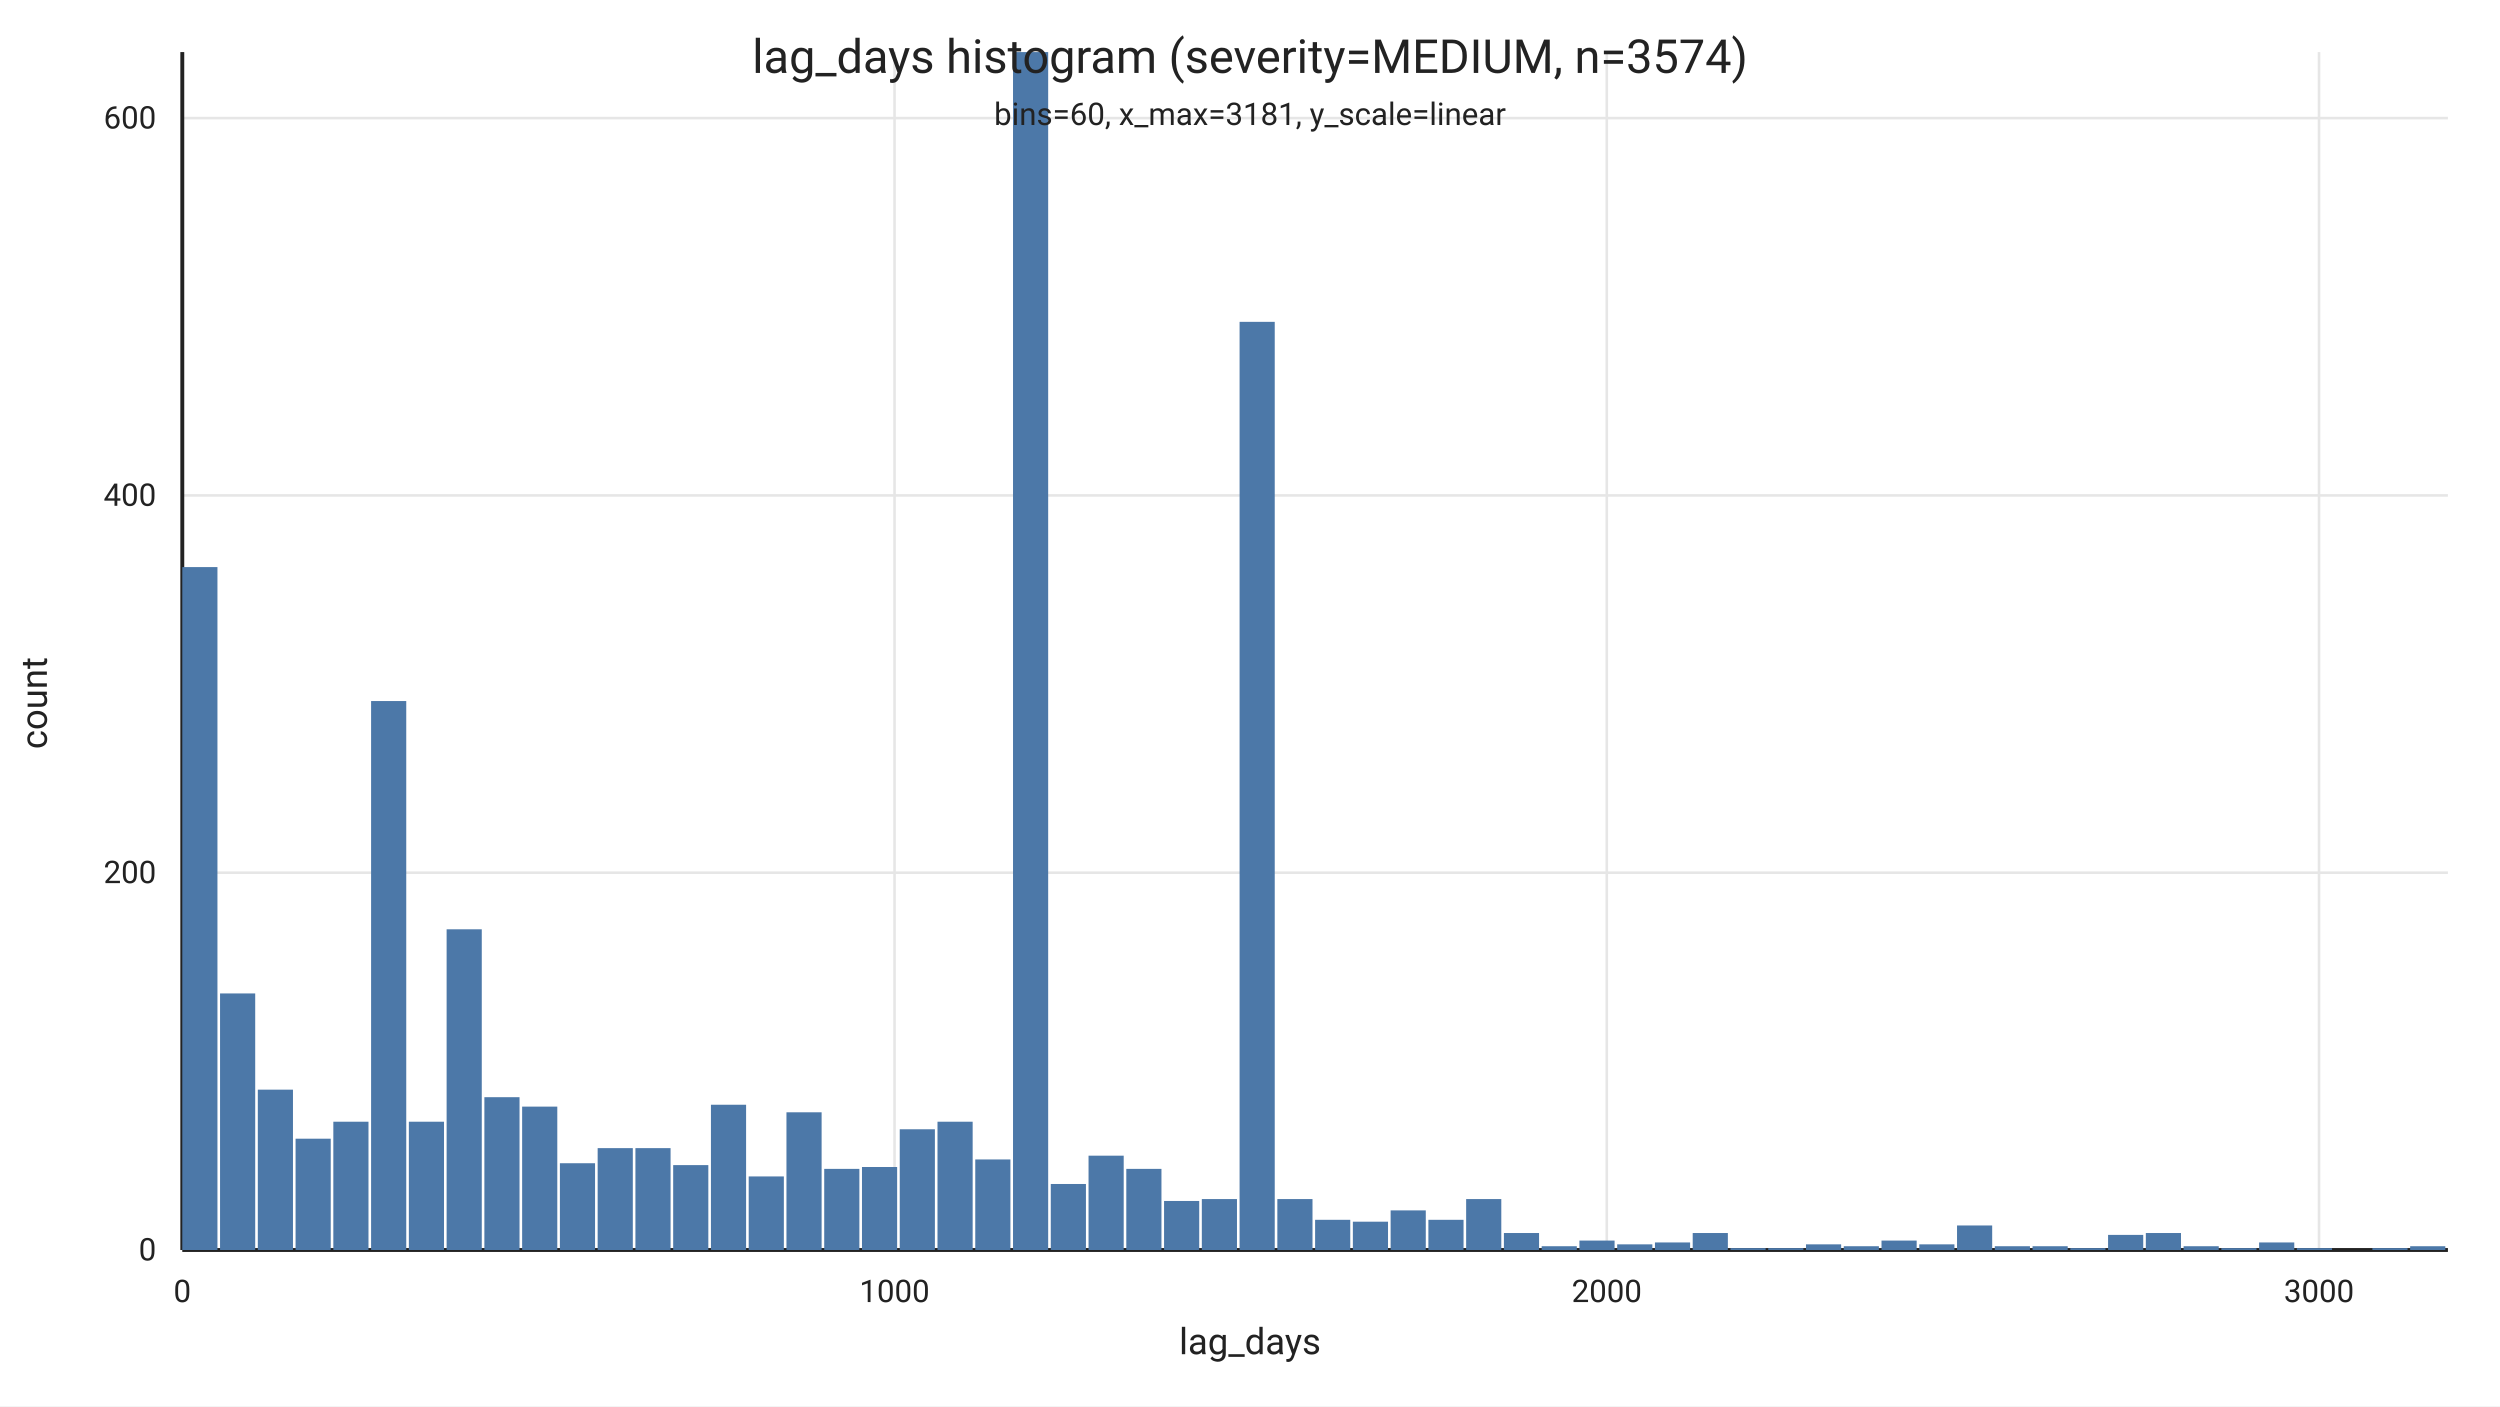
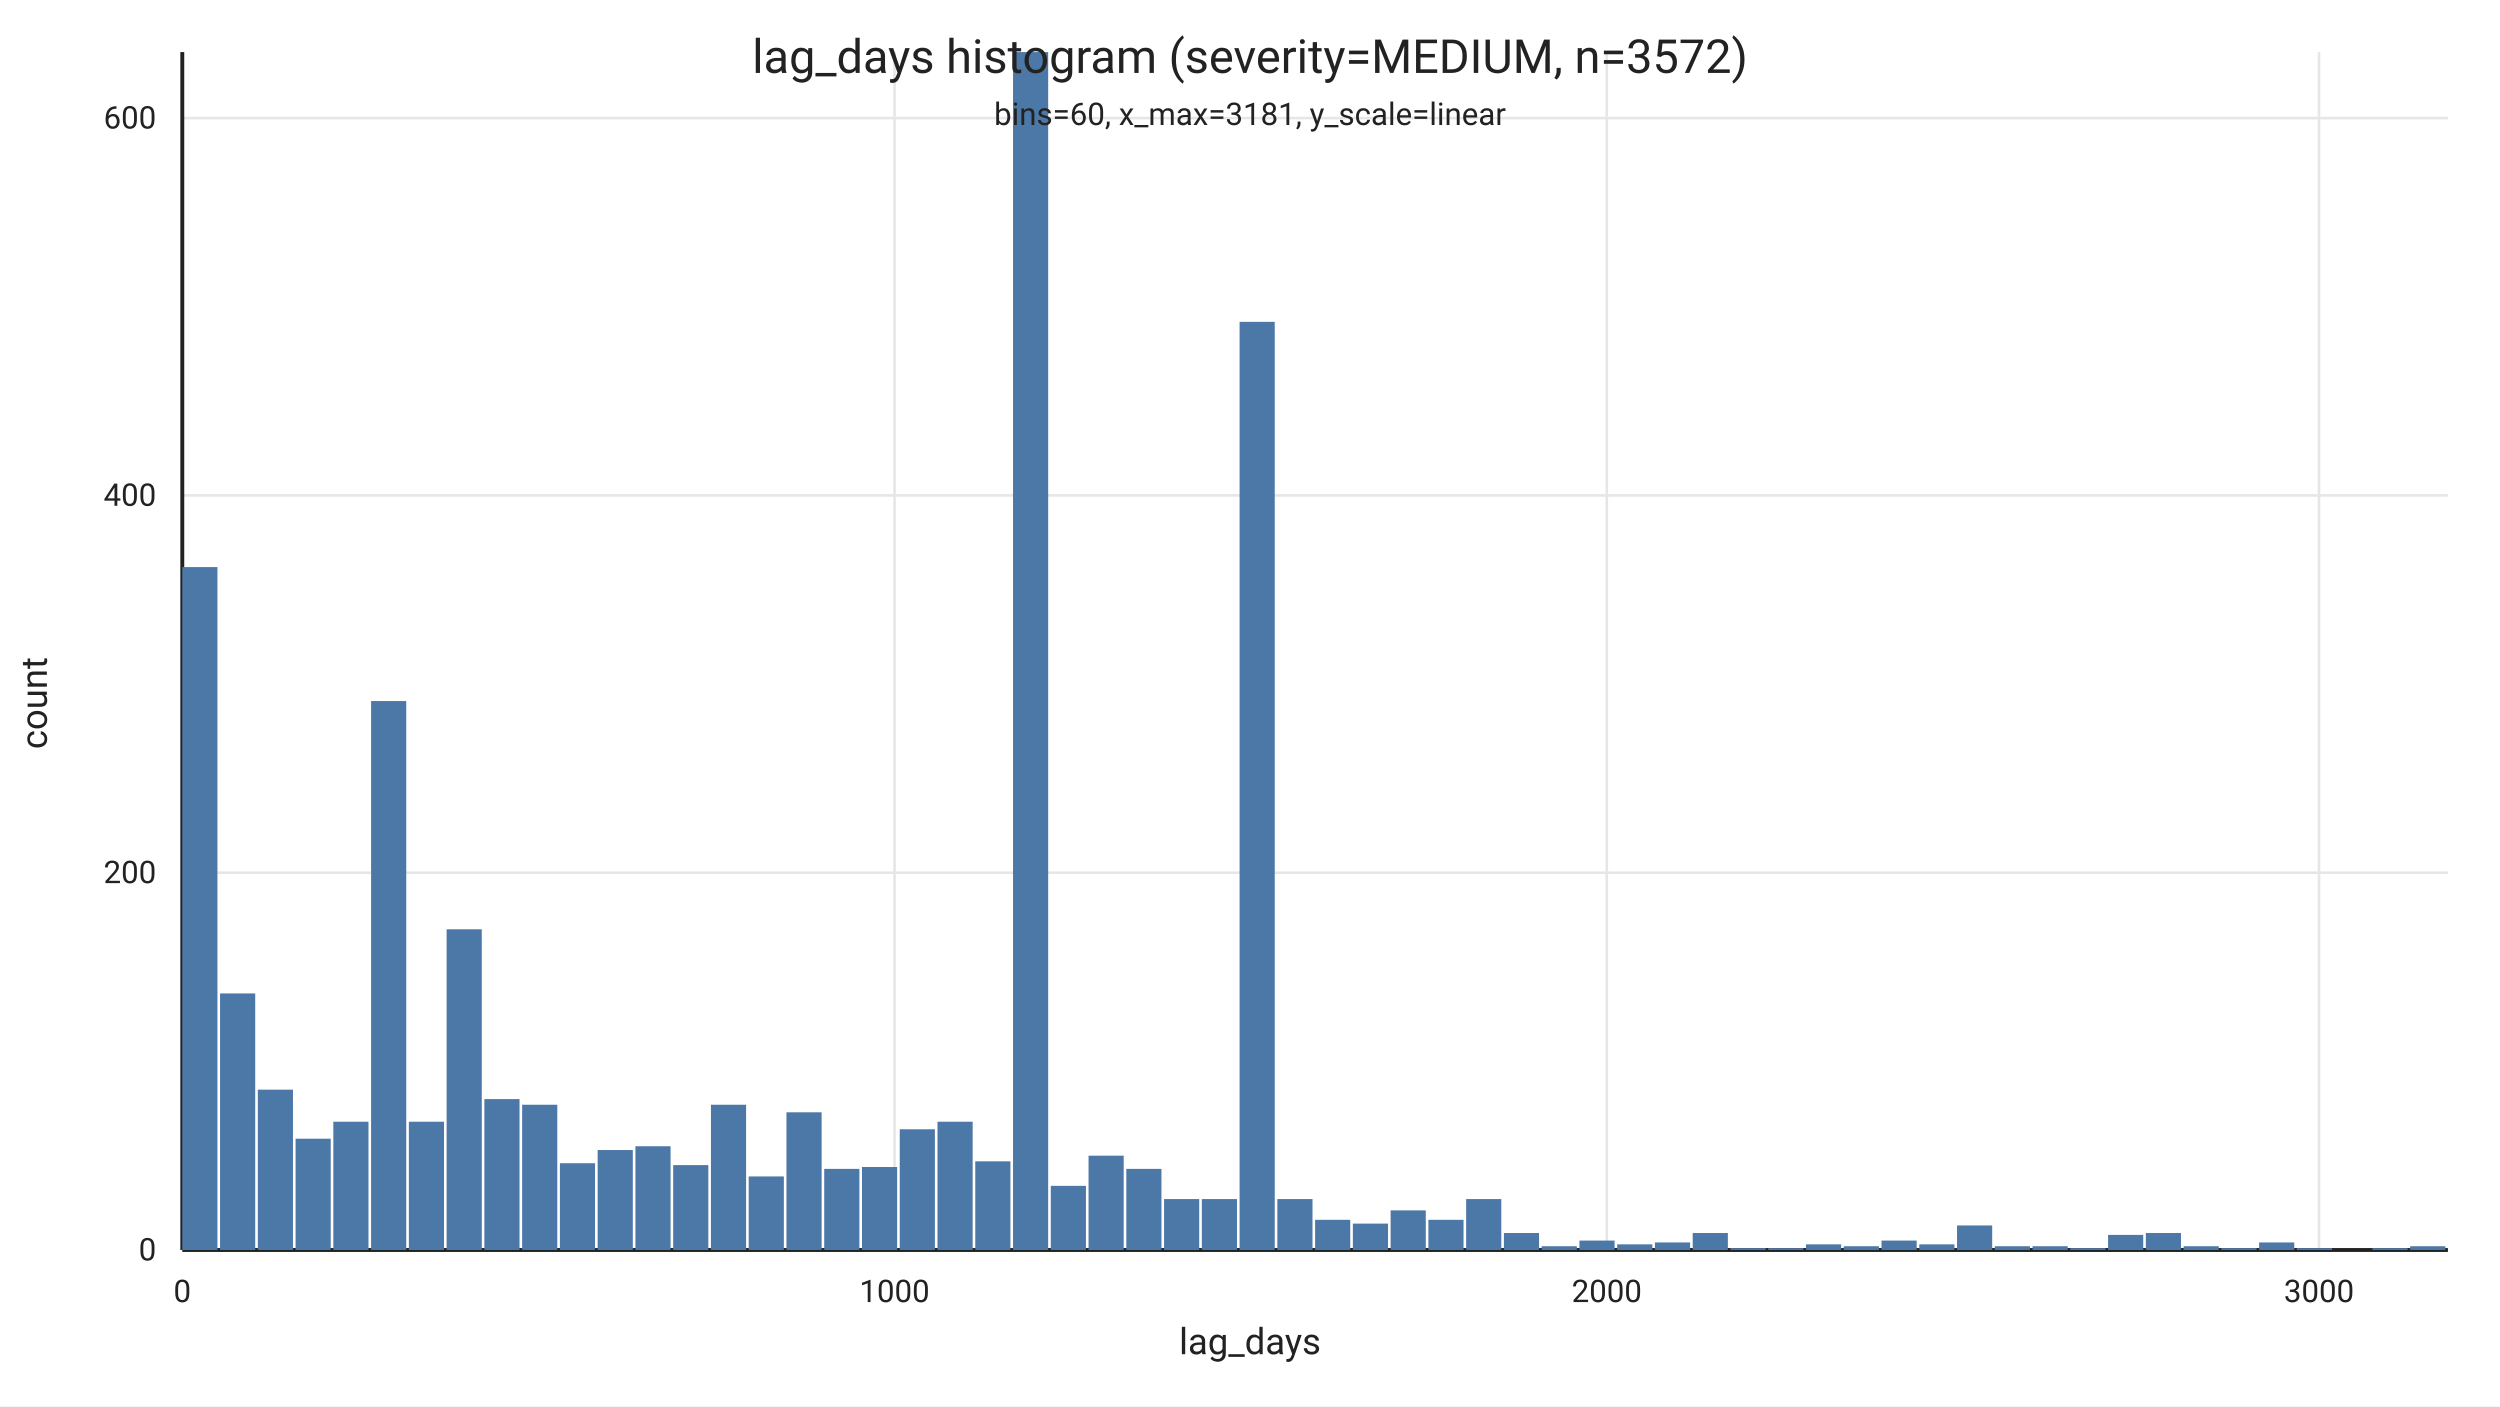
<svg xmlns="http://www.w3.org/2000/svg" width="960" height="540" viewBox="0 0 960 540">
  <rect x="0" y="0" width="960" height="540" fill="white" />
  <line x1="70" y1="480.00" x2="940" y2="480.00" stroke="#E6E6E6" stroke-width="1" />
  <text x="60" y="484.00" text-anchor="end" font-family="system-ui, -apple-system, Segoe UI, Roboto, Helvetica, Arial, sans-serif" font-size="12" fill="#222222">0</text>
  <line x1="70" y1="335.12" x2="940" y2="335.12" stroke="#E6E6E6" stroke-width="1" />
  <text x="60" y="339.12" text-anchor="end" font-family="system-ui, -apple-system, Segoe UI, Roboto, Helvetica, Arial, sans-serif" font-size="12" fill="#222222">200</text>
  <line x1="70" y1="190.24" x2="940" y2="190.24" stroke="#E6E6E6" stroke-width="1" />
  <text x="60" y="194.24" text-anchor="end" font-family="system-ui, -apple-system, Segoe UI, Roboto, Helvetica, Arial, sans-serif" font-size="12" fill="#222222">400</text>
  <line x1="70" y1="45.35" x2="940" y2="45.35" stroke="#E6E6E6" stroke-width="1" />
  <text x="60" y="49.35" text-anchor="end" font-family="system-ui, -apple-system, Segoe UI, Roboto, Helvetica, Arial, sans-serif" font-size="12" fill="#222222">600</text>
  <line x1="70" y1="-99.53" x2="940" y2="-99.53" stroke="#E6E6E6" stroke-width="1" />
  <text x="60" y="-95.53" text-anchor="end" font-family="system-ui, -apple-system, Segoe UI, Roboto, Helvetica, Arial, sans-serif" font-size="12" fill="#222222">800</text>
  <line x1="70.00" y1="20" x2="70.00" y2="480" stroke="#E6E6E6" stroke-width="1" />
  <text x="70.00" y="500" text-anchor="middle" font-family="system-ui, -apple-system, Segoe UI, Roboto, Helvetica, Arial, sans-serif" font-size="12" fill="#222222">0</text>
  <line x1="343.50" y1="20" x2="343.50" y2="480" stroke="#E6E6E6" stroke-width="1" />
  <text x="343.50" y="500" text-anchor="middle" font-family="system-ui, -apple-system, Segoe UI, Roboto, Helvetica, Arial, sans-serif" font-size="12" fill="#222222">1000</text>
  <line x1="617.00" y1="20" x2="617.00" y2="480" stroke="#E6E6E6" stroke-width="1" />
  <text x="617.00" y="500" text-anchor="middle" font-family="system-ui, -apple-system, Segoe UI, Roboto, Helvetica, Arial, sans-serif" font-size="12" fill="#222222">2000</text>
  <line x1="890.50" y1="20" x2="890.50" y2="480" stroke="#E6E6E6" stroke-width="1" />
  <text x="890.50" y="500" text-anchor="middle" font-family="system-ui, -apple-system, Segoe UI, Roboto, Helvetica, Arial, sans-serif" font-size="12" fill="#222222">3000</text>
  <line x1="1164.00" y1="20" x2="1164.00" y2="480" stroke="#E6E6E6" stroke-width="1" />
  <text x="1164.00" y="500" text-anchor="middle" font-family="system-ui, -apple-system, Segoe UI, Roboto, Helvetica, Arial, sans-serif" font-size="12" fill="#222222">4000</text>
  <line x1="70" y1="480" x2="940" y2="480" stroke="#222222" stroke-width="1.5" />
  <line x1="70" y1="20" x2="70" y2="480" stroke="#222222" stroke-width="1.5" />
  <rect x="70.00" y="217.76" width="13.50" height="262.24" fill="#4C78A8" />
  <rect x="84.50" y="381.48" width="13.50" height="98.52" fill="#4C78A8" />
  <rect x="99.00" y="418.43" width="13.50" height="61.57" fill="#4C78A8" />
  <rect x="113.50" y="437.26" width="13.50" height="42.74" fill="#4C78A8" />
  <rect x="128.00" y="430.74" width="13.50" height="49.26" fill="#4C78A8" />
  <rect x="142.50" y="269.20" width="13.50" height="210.80" fill="#4C78A8" />
  <rect x="157.00" y="430.74" width="13.50" height="49.26" fill="#4C78A8" />
  <rect x="171.50" y="356.85" width="13.50" height="123.15" fill="#4C78A8" />
-   <rect x="186.00" y="421.32" width="13.50" height="58.68" fill="#4C78A8" />
-   <rect x="200.50" y="424.94" width="13.50" height="55.06" fill="#4C78A8" />
+   <rect x="186.00" y="422.05" width="13.50" height="57.95" fill="#4C78A8" />
+   <rect x="200.50" y="424.22" width="13.50" height="55.78" fill="#4C78A8" />
  <rect x="215.00" y="446.68" width="13.50" height="33.32" fill="#4C78A8" />
-   <rect x="229.50" y="440.88" width="13.50" height="39.12" fill="#4C78A8" />
-   <rect x="244.00" y="440.88" width="13.50" height="39.12" fill="#4C78A8" />
+   <rect x="229.50" y="441.61" width="13.50" height="38.39" fill="#4C78A8" />
+   <rect x="244.00" y="440.16" width="13.50" height="39.84" fill="#4C78A8" />
  <rect x="258.50" y="447.40" width="13.50" height="32.60" fill="#4C78A8" />
  <rect x="273.00" y="424.22" width="13.50" height="55.78" fill="#4C78A8" />
  <rect x="287.50" y="451.75" width="13.50" height="28.25" fill="#4C78A8" />
  <rect x="302.00" y="427.12" width="13.50" height="52.88" fill="#4C78A8" />
  <rect x="316.50" y="448.85" width="13.50" height="31.15" fill="#4C78A8" />
  <rect x="331.00" y="448.13" width="13.50" height="31.87" fill="#4C78A8" />
  <rect x="345.50" y="433.64" width="13.50" height="46.36" fill="#4C78A8" />
  <rect x="360.00" y="430.74" width="13.50" height="49.26" fill="#4C78A8" />
-   <rect x="374.50" y="445.23" width="13.50" height="34.77" fill="#4C78A8" />
+   <rect x="374.50" y="445.95" width="13.50" height="34.05" fill="#4C78A8" />
  <rect x="389.00" y="20.00" width="13.50" height="460.00" fill="#4C78A8" />
-   <rect x="403.50" y="454.65" width="13.50" height="25.35" fill="#4C78A8" />
+   <rect x="403.50" y="455.37" width="13.50" height="24.63" fill="#4C78A8" />
  <rect x="418.00" y="443.78" width="13.50" height="36.22" fill="#4C78A8" />
  <rect x="432.50" y="448.85" width="13.50" height="31.15" fill="#4C78A8" />
-   <rect x="447.00" y="461.17" width="13.50" height="18.83" fill="#4C78A8" />
+   <rect x="447.00" y="460.44" width="13.50" height="19.56" fill="#4C78A8" />
  <rect x="461.50" y="460.44" width="13.50" height="19.56" fill="#4C78A8" />
  <rect x="476.00" y="123.59" width="13.50" height="356.41" fill="#4C78A8" />
  <rect x="490.50" y="460.44" width="13.50" height="19.56" fill="#4C78A8" />
  <rect x="505.00" y="468.41" width="13.50" height="11.59" fill="#4C78A8" />
-   <rect x="519.50" y="469.13" width="13.50" height="10.87" fill="#4C78A8" />
+   <rect x="519.50" y="469.86" width="13.50" height="10.14" fill="#4C78A8" />
  <rect x="534.00" y="464.79" width="13.50" height="15.21" fill="#4C78A8" />
  <rect x="548.50" y="468.41" width="13.50" height="11.59" fill="#4C78A8" />
  <rect x="563.00" y="460.44" width="13.50" height="19.56" fill="#4C78A8" />
  <rect x="577.50" y="473.48" width="13.50" height="6.52" fill="#4C78A8" />
  <rect x="592.00" y="478.55" width="13.50" height="1.45" fill="#4C78A8" />
  <rect x="606.50" y="476.38" width="13.50" height="3.62" fill="#4C78A8" />
  <rect x="621.00" y="477.83" width="13.50" height="2.17" fill="#4C78A8" />
  <rect x="635.50" y="477.10" width="13.50" height="2.90" fill="#4C78A8" />
  <rect x="650.00" y="473.48" width="13.50" height="6.52" fill="#4C78A8" />
  <rect x="664.50" y="479.28" width="13.50" height="0.72" fill="#4C78A8" />
  <rect x="679.00" y="479.28" width="13.50" height="0.72" fill="#4C78A8" />
  <rect x="693.50" y="477.83" width="13.50" height="2.17" fill="#4C78A8" />
  <rect x="708.00" y="478.55" width="13.50" height="1.45" fill="#4C78A8" />
  <rect x="722.50" y="476.38" width="13.50" height="3.62" fill="#4C78A8" />
  <rect x="737.00" y="477.83" width="13.50" height="2.17" fill="#4C78A8" />
  <rect x="751.50" y="470.58" width="13.50" height="9.42" fill="#4C78A8" />
  <rect x="766.00" y="478.55" width="13.50" height="1.45" fill="#4C78A8" />
  <rect x="780.50" y="478.55" width="13.50" height="1.45" fill="#4C78A8" />
  <rect x="795.00" y="479.28" width="13.50" height="0.72" fill="#4C78A8" />
  <rect x="809.50" y="474.20" width="13.50" height="5.80" fill="#4C78A8" />
  <rect x="824.00" y="473.48" width="13.50" height="6.52" fill="#4C78A8" />
  <rect x="838.50" y="478.55" width="13.50" height="1.45" fill="#4C78A8" />
  <rect x="853.00" y="479.28" width="13.50" height="0.72" fill="#4C78A8" />
  <rect x="867.50" y="477.10" width="13.50" height="2.90" fill="#4C78A8" />
  <rect x="882.00" y="479.28" width="13.50" height="0.72" fill="#4C78A8" />
  <rect x="896.50" y="480.00" width="13.50" height="0.00" fill="#4C78A8" />
  <rect x="911.00" y="479.28" width="13.50" height="0.72" fill="#4C78A8" />
  <rect x="925.50" y="478.55" width="13.50" height="1.45" fill="#4C78A8" />
-   <text x="480.00" y="28" text-anchor="middle" font-family="system-ui, -apple-system, Segoe UI, Roboto, Helvetica, Arial, sans-serif" font-size="18" fill="#222222">lag_days histogram (severity=MEDIUM, n=3574)</text>
+   <text x="480.00" y="28" text-anchor="middle" font-family="system-ui, -apple-system, Segoe UI, Roboto, Helvetica, Arial, sans-serif" font-size="18" fill="#222222">lag_days histogram (severity=MEDIUM, n=3572)</text>
  <text x="480.00" y="48" text-anchor="middle" font-family="system-ui, -apple-system, Segoe UI, Roboto, Helvetica, Arial, sans-serif" font-size="12" fill="#222222">bins=60, x_max=3181, y_scale=linear</text>
  <text x="480.00" y="520" text-anchor="middle" font-family="system-ui, -apple-system, Segoe UI, Roboto, Helvetica, Arial, sans-serif" font-size="14" fill="#222222">lag_days</text>
  <text x="18" y="270.00" text-anchor="middle" font-family="system-ui, -apple-system, Segoe UI, Roboto, Helvetica, Arial, sans-serif" font-size="14" fill="#222222" transform="rotate(-90 18 270.00)">count</text>
</svg>
